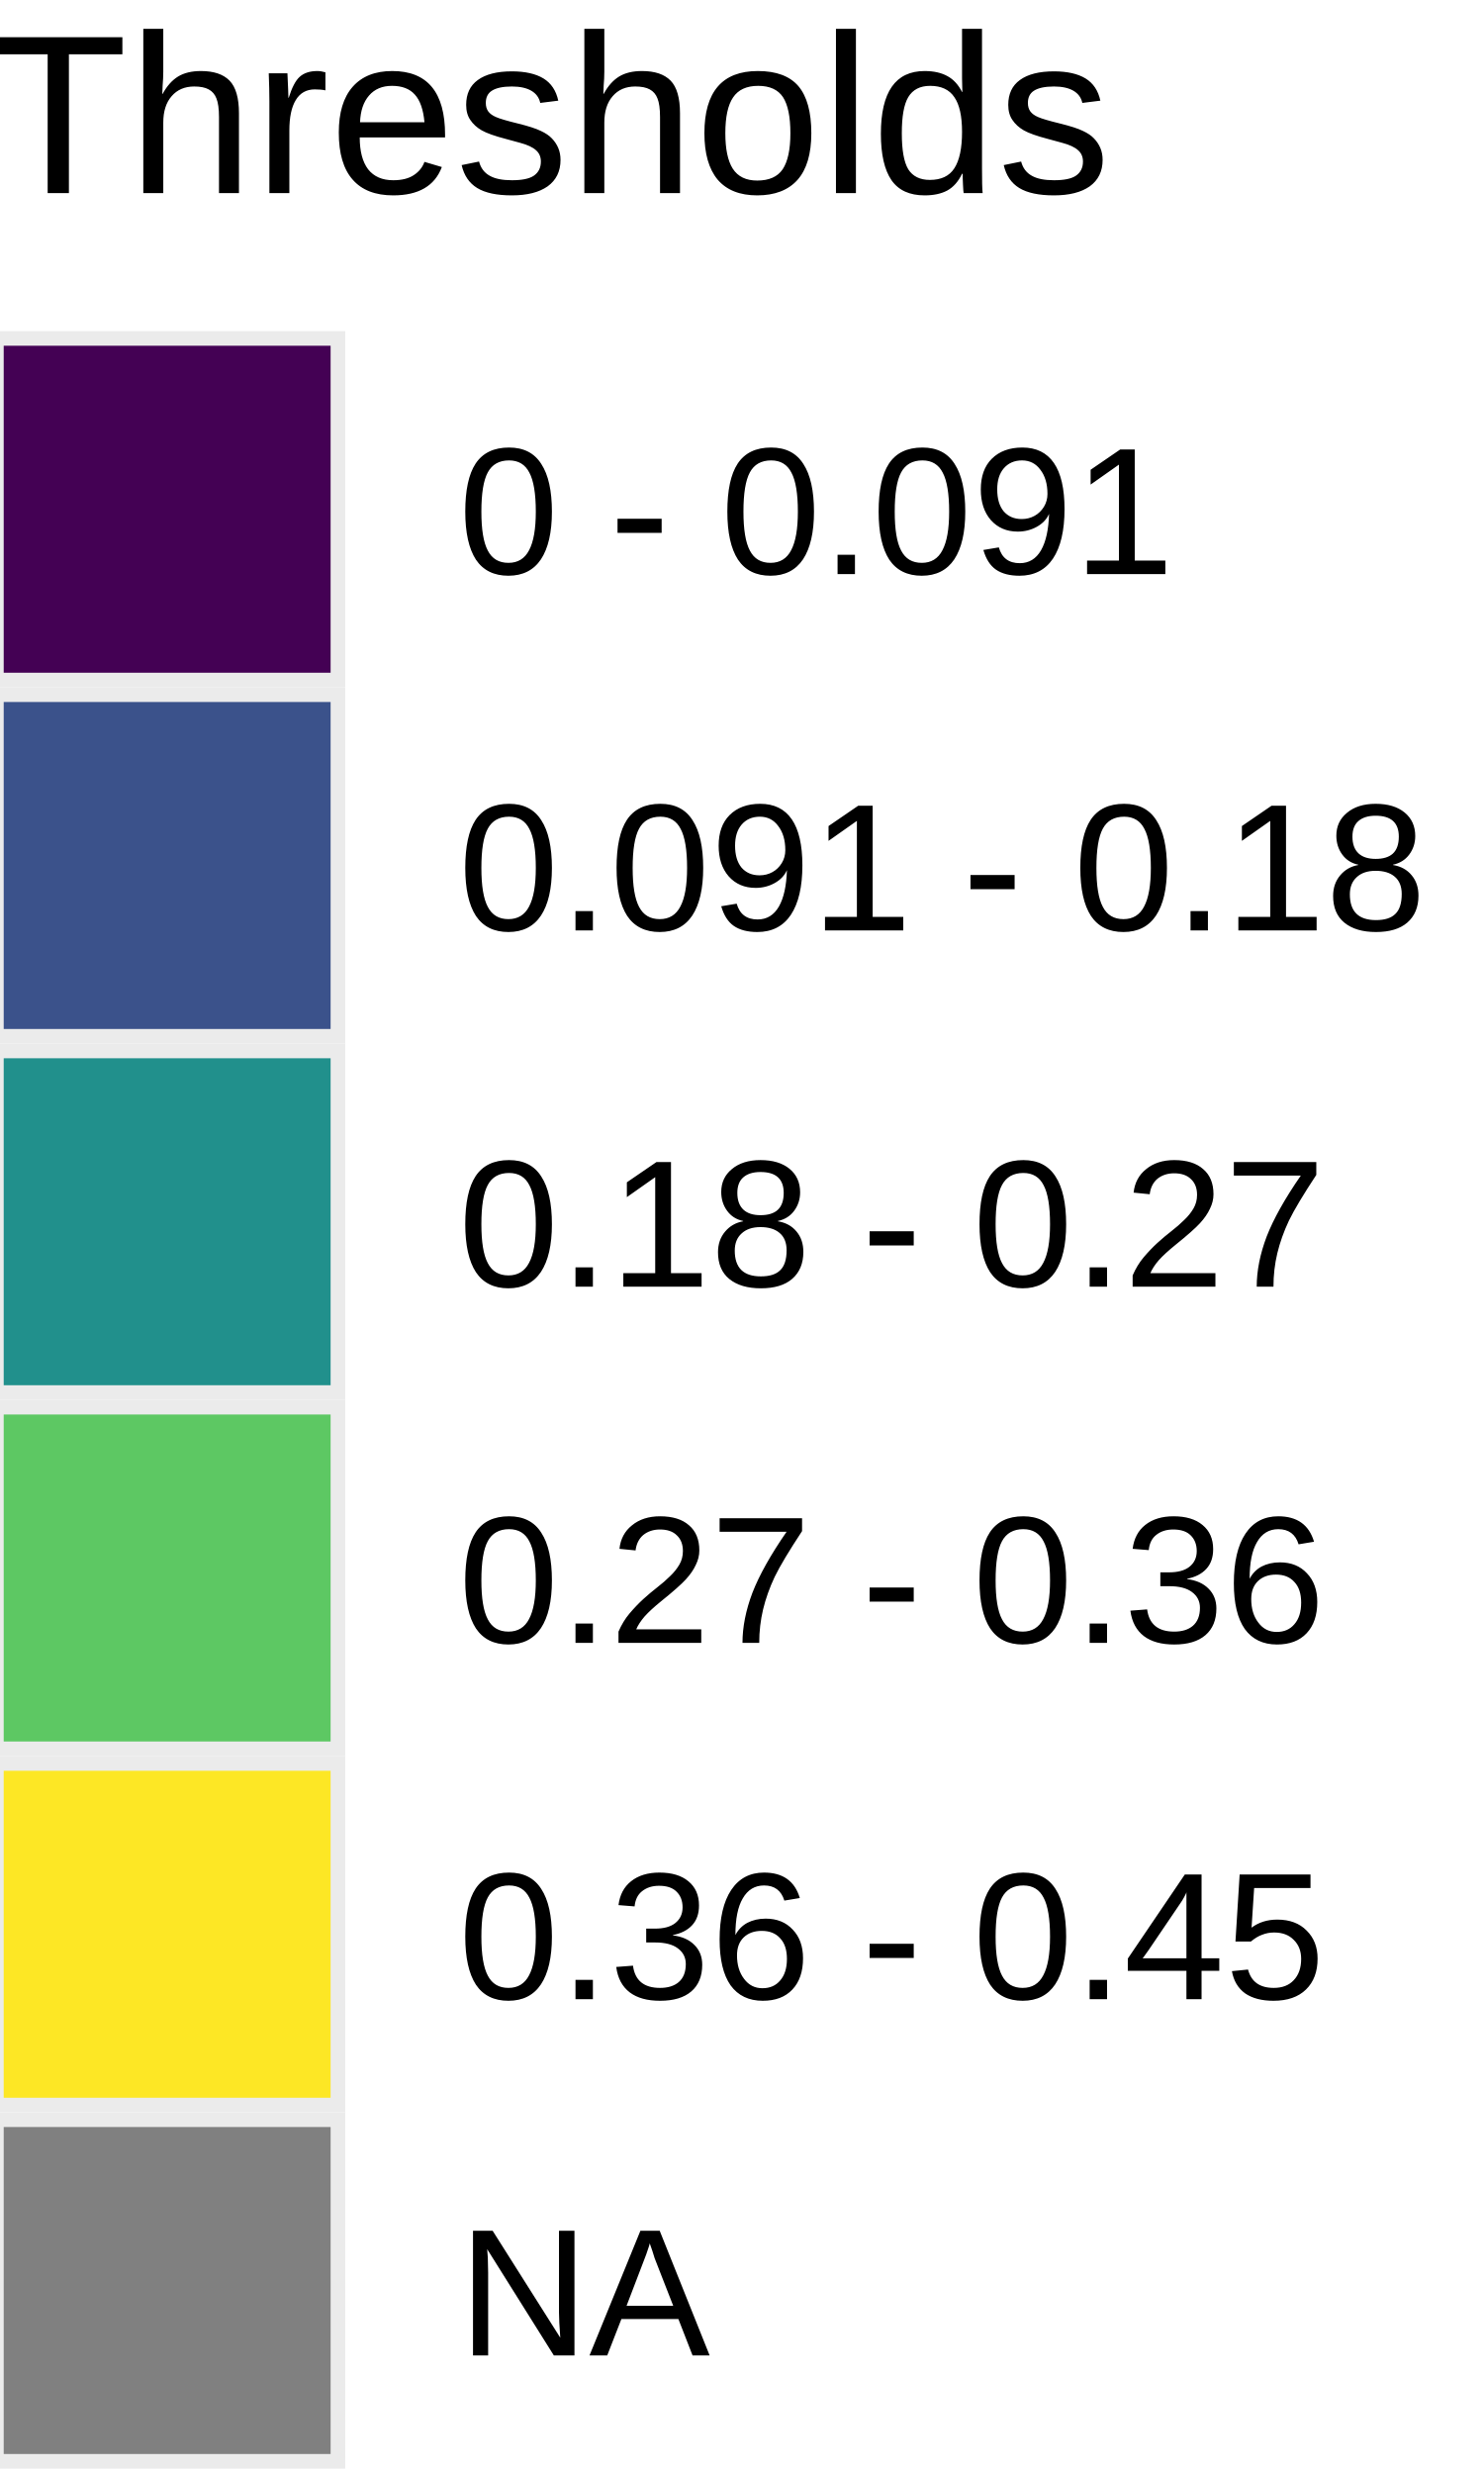
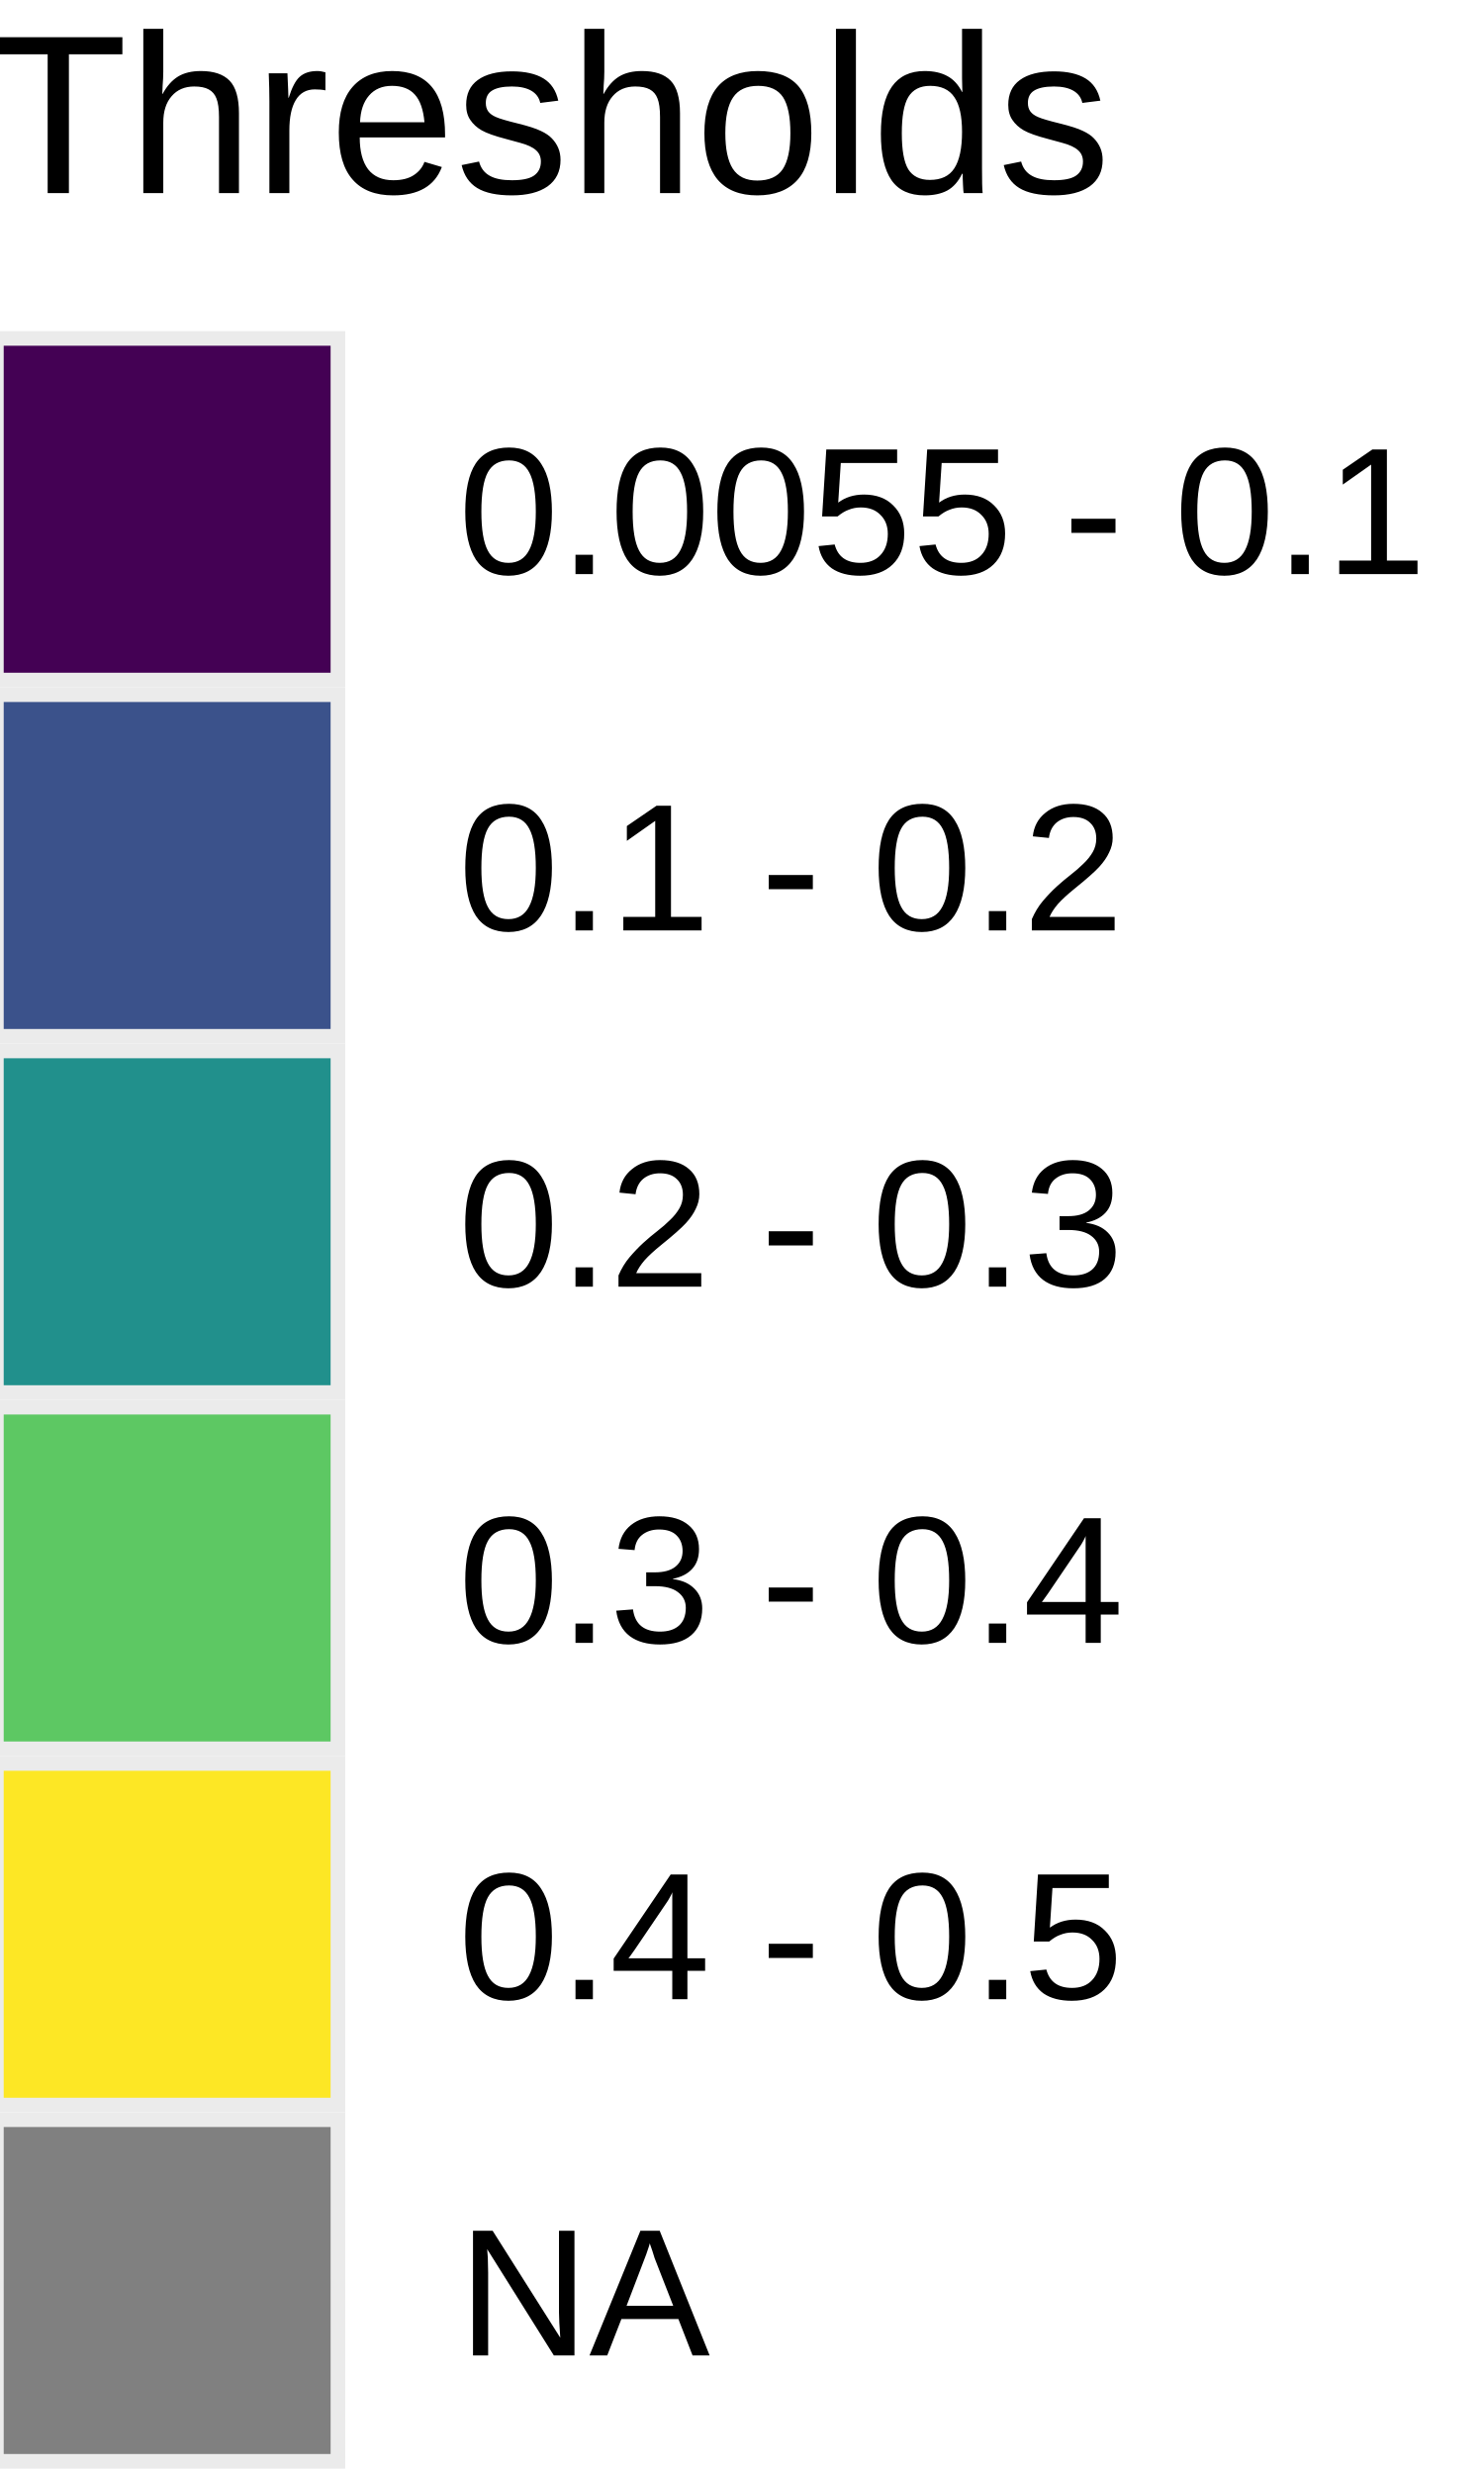
<svg xmlns="http://www.w3.org/2000/svg" class="svglite" width="72.00pt" height="120.00pt" viewBox="0 0 72.00 120.00">
  <defs>
    <style type="text/css">
    .svglite line, .svglite polyline, .svglite polygon, .svglite path, .svglite rect, .svglite circle {
      fill: none;
      stroke: #000000;
      stroke-linecap: round;
      stroke-linejoin: round;
      stroke-miterlimit: 10.00;
    }
    .svglite text {
      white-space: pre;
    }
  </style>
  </defs>
  <rect width="100%" height="100%" style="stroke: none; fill: #FFFFFF;" />
  <defs>
    <clipPath id="cpMC4wMHw3Mi4wMHwwLjAwfDEyMC4wMA==">
      <rect x="0.00" y="0.00" width="72.00" height="120.00" />
    </clipPath>
  </defs>
  <g clip-path="url(#cpMC4wMHw3Mi4wMHwwLjAwfDEyMC4wMA==)">
    <rect x="-6.01" y="-5.22" width="84.01" height="130.44" style="stroke-width: 1.07; stroke: none; fill: #FFFFFF;" />
    <text x="-0.53" y="9.37" style="font-size: 11.00px; font-family: &quot;Arial&quot;;" textLength="54.42px" lengthAdjust="spacingAndGlyphs">Thresholds</text>
    <rect x="-0.53" y="16.06" width="17.28" height="17.28" style="stroke-width: 1.07; stroke: none; fill: #EBEBEB;" />
    <rect x="0.18" y="16.77" width="15.86" height="15.86" style="stroke-width: 1.07; stroke: none; stroke-linecap: butt; stroke-linejoin: miter; fill: #440154;" />
    <rect x="-0.53" y="33.34" width="17.28" height="17.28" style="stroke-width: 1.07; stroke: none; fill: #EBEBEB;" />
    <rect x="0.18" y="34.05" width="15.86" height="15.86" style="stroke-width: 1.07; stroke: none; stroke-linecap: butt; stroke-linejoin: miter; fill: #3B528B;" />
    <rect x="-0.53" y="50.62" width="17.28" height="17.28" style="stroke-width: 1.07; stroke: none; fill: #EBEBEB;" />
    <rect x="0.18" y="51.33" width="15.86" height="15.86" style="stroke-width: 1.07; stroke: none; stroke-linecap: butt; stroke-linejoin: miter; fill: #21908C;" />
    <rect x="-0.53" y="67.90" width="17.28" height="17.28" style="stroke-width: 1.07; stroke: none; fill: #EBEBEB;" />
    <rect x="0.18" y="68.61" width="15.86" height="15.86" style="stroke-width: 1.07; stroke: none; stroke-linecap: butt; stroke-linejoin: miter; fill: #5DC863;" />
    <rect x="-0.53" y="85.18" width="17.28" height="17.28" style="stroke-width: 1.07; stroke: none; fill: #EBEBEB;" />
    <rect x="0.18" y="85.89" width="15.86" height="15.86" style="stroke-width: 1.07; stroke: none; stroke-linecap: butt; stroke-linejoin: miter; fill: #FDE725;" />
    <rect x="-0.53" y="102.46" width="17.28" height="17.28" style="stroke-width: 1.07; stroke: none; fill: #EBEBEB;" />
    <rect x="0.18" y="103.17" width="15.86" height="15.86" style="stroke-width: 1.07; stroke: none; stroke-linecap: butt; stroke-linejoin: miter; fill: #808080;" />
-     <text x="22.23" y="27.85" style="font-size: 8.80px; font-family: &quot;Arial&quot;;" textLength="34.73px" lengthAdjust="spacingAndGlyphs">0 - 0.091</text>
-     <text x="22.23" y="45.13" style="font-size: 8.80px; font-family: &quot;Arial&quot;;" textLength="46.97px" lengthAdjust="spacingAndGlyphs">0.091 - 0.18</text>
-     <text x="22.23" y="62.41" style="font-size: 8.80px; font-family: &quot;Arial&quot;;" textLength="42.07px" lengthAdjust="spacingAndGlyphs">0.18 - 0.27</text>
-     <text x="22.23" y="79.69" style="font-size: 8.80px; font-family: &quot;Arial&quot;;" textLength="42.07px" lengthAdjust="spacingAndGlyphs">0.27 - 0.36</text>
-     <text x="22.23" y="96.97" style="font-size: 8.80px; font-family: &quot;Arial&quot;;" textLength="42.07px" lengthAdjust="spacingAndGlyphs">0.36 - 0.45</text>
+     <text x="22.23" y="27.85" style="font-size: 8.80px; font-family: &quot;Arial&quot;;" textLength="46.97px" lengthAdjust="spacingAndGlyphs">0.0055 - 0.1</text>
+     <text x="22.23" y="45.13" style="font-size: 8.80px; font-family: &quot;Arial&quot;;" textLength="32.28px" lengthAdjust="spacingAndGlyphs">0.1 - 0.2</text>
+     <text x="22.23" y="62.41" style="font-size: 8.80px; font-family: &quot;Arial&quot;;" textLength="32.28px" lengthAdjust="spacingAndGlyphs">0.2 - 0.3</text>
+     <text x="22.23" y="79.69" style="font-size: 8.80px; font-family: &quot;Arial&quot;;" textLength="32.28px" lengthAdjust="spacingAndGlyphs">0.3 - 0.4</text>
+     <text x="22.23" y="96.97" style="font-size: 8.80px; font-family: &quot;Arial&quot;;" textLength="32.28px" lengthAdjust="spacingAndGlyphs">0.4 - 0.5</text>
    <text x="22.23" y="114.25" style="font-size: 8.80px; font-family: &quot;Arial&quot;;" textLength="12.22px" lengthAdjust="spacingAndGlyphs">NA</text>
  </g>
</svg>
